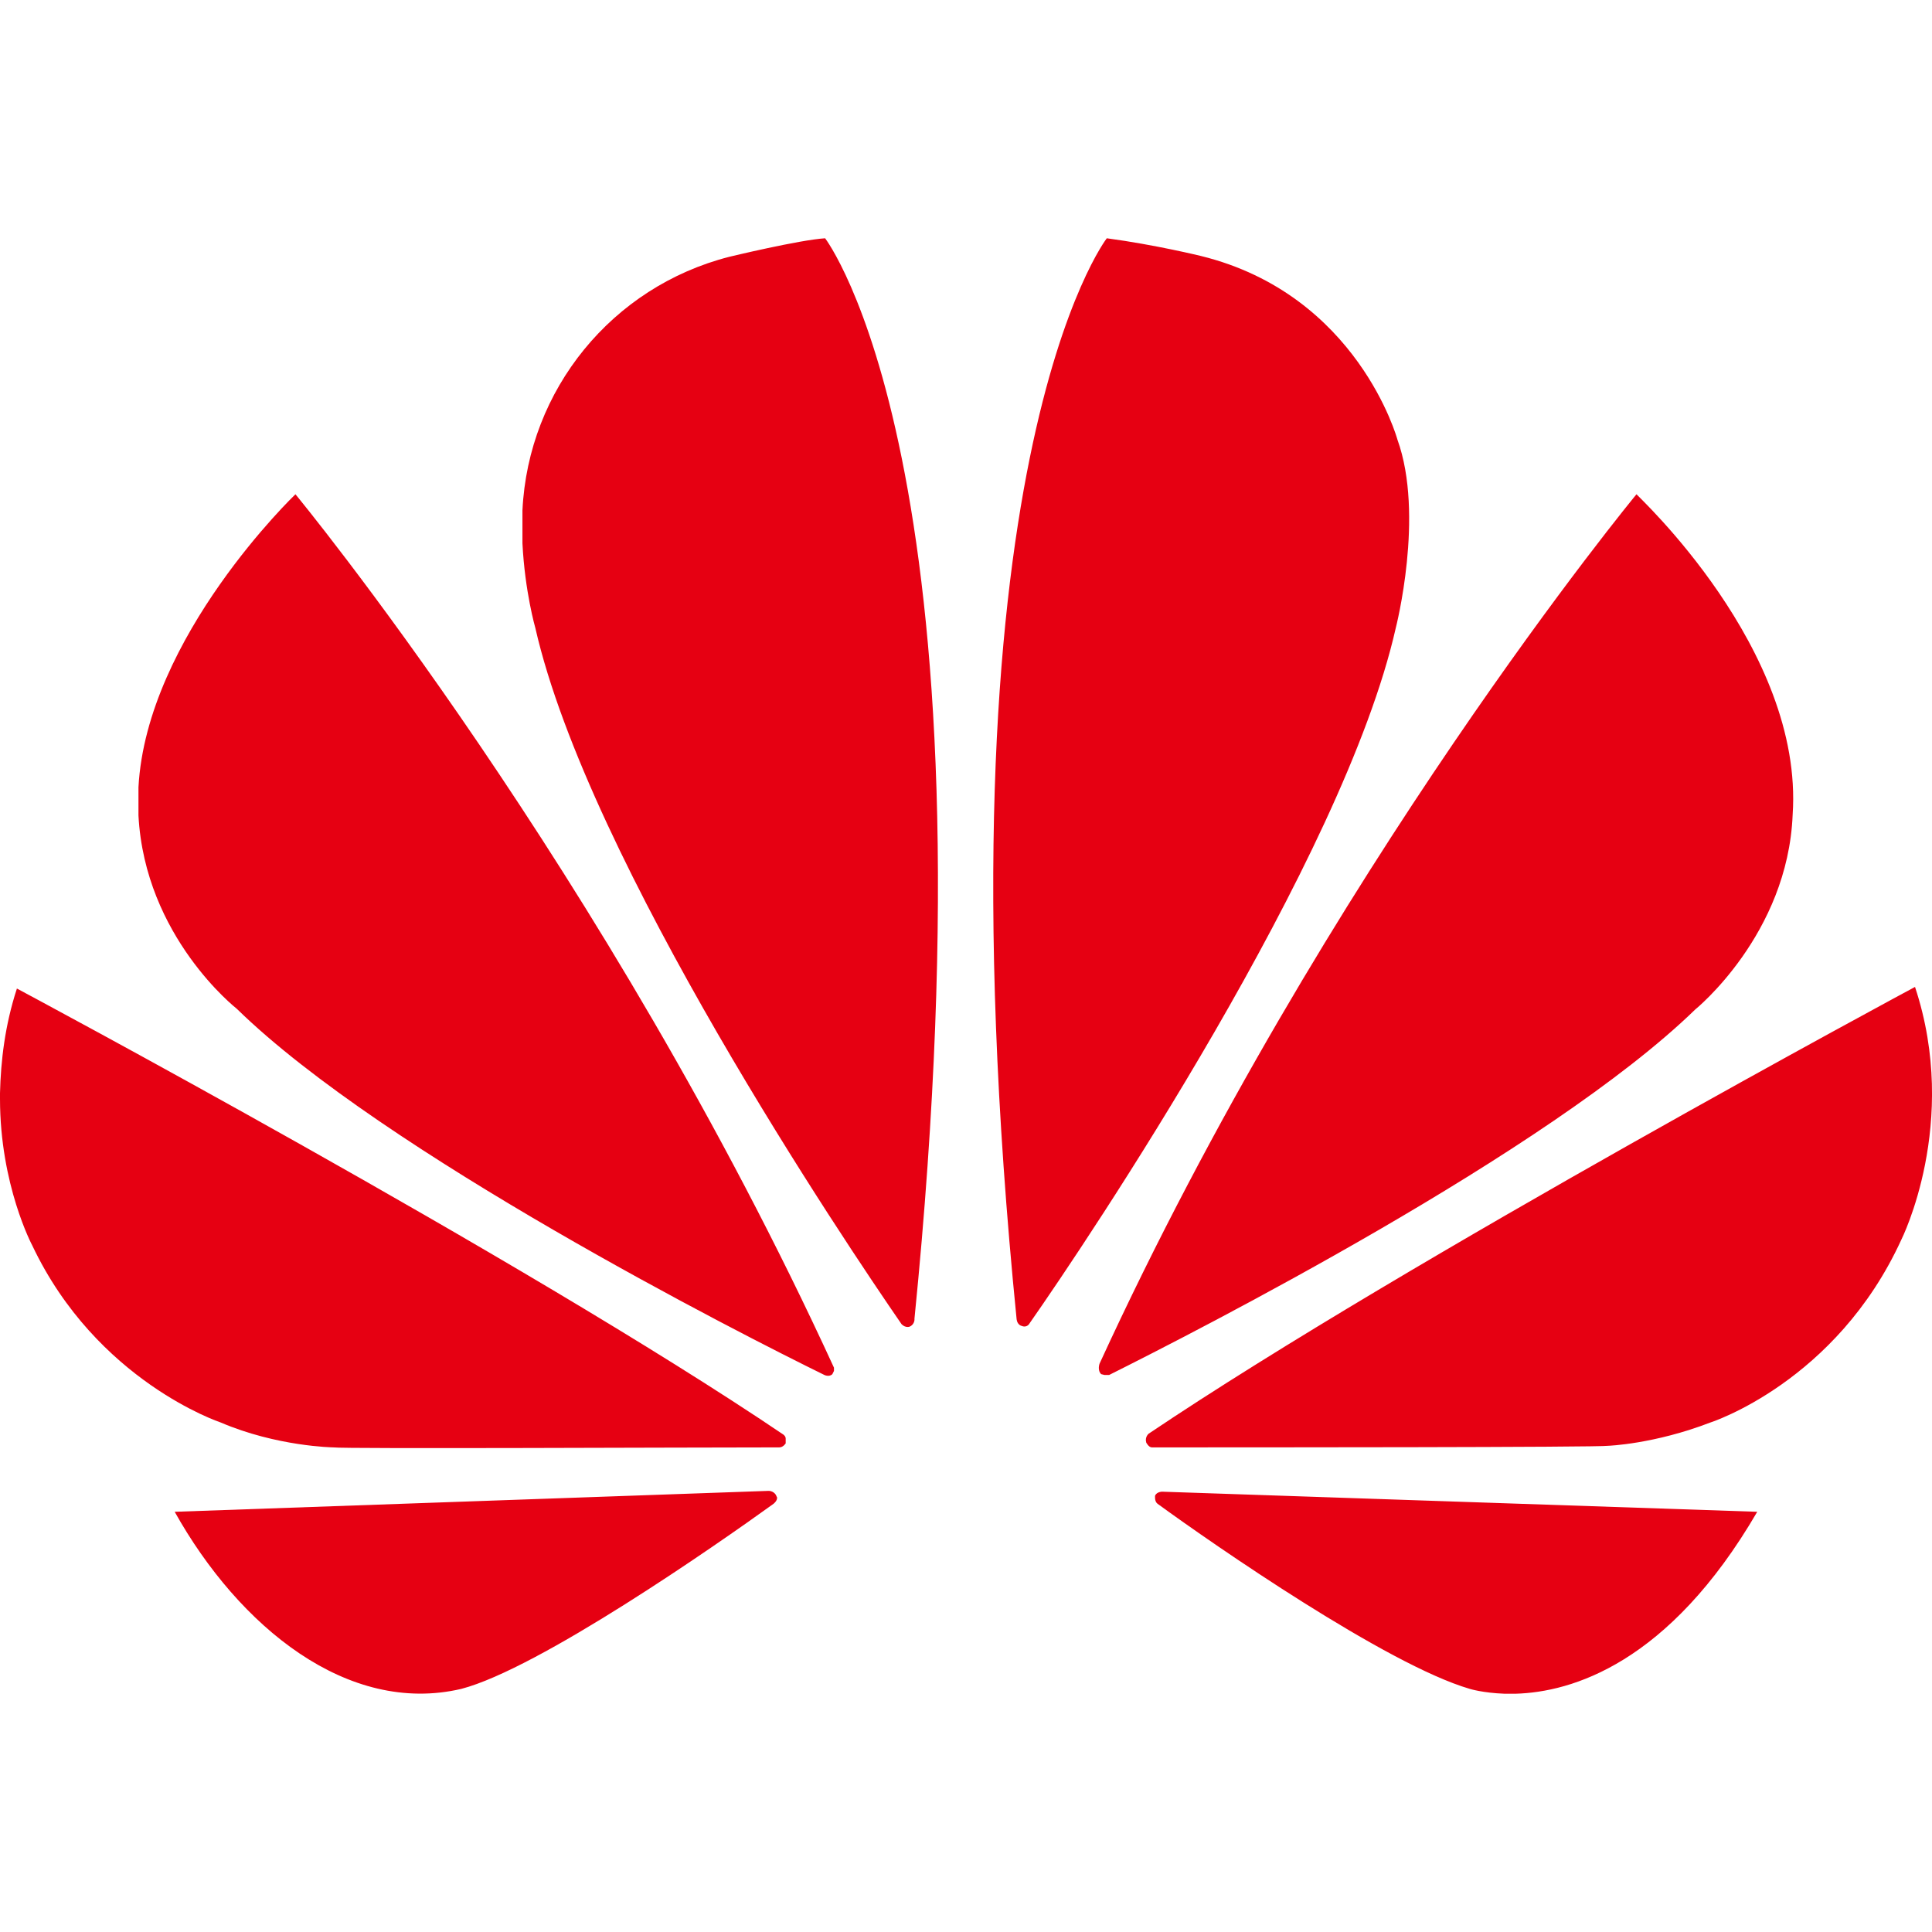
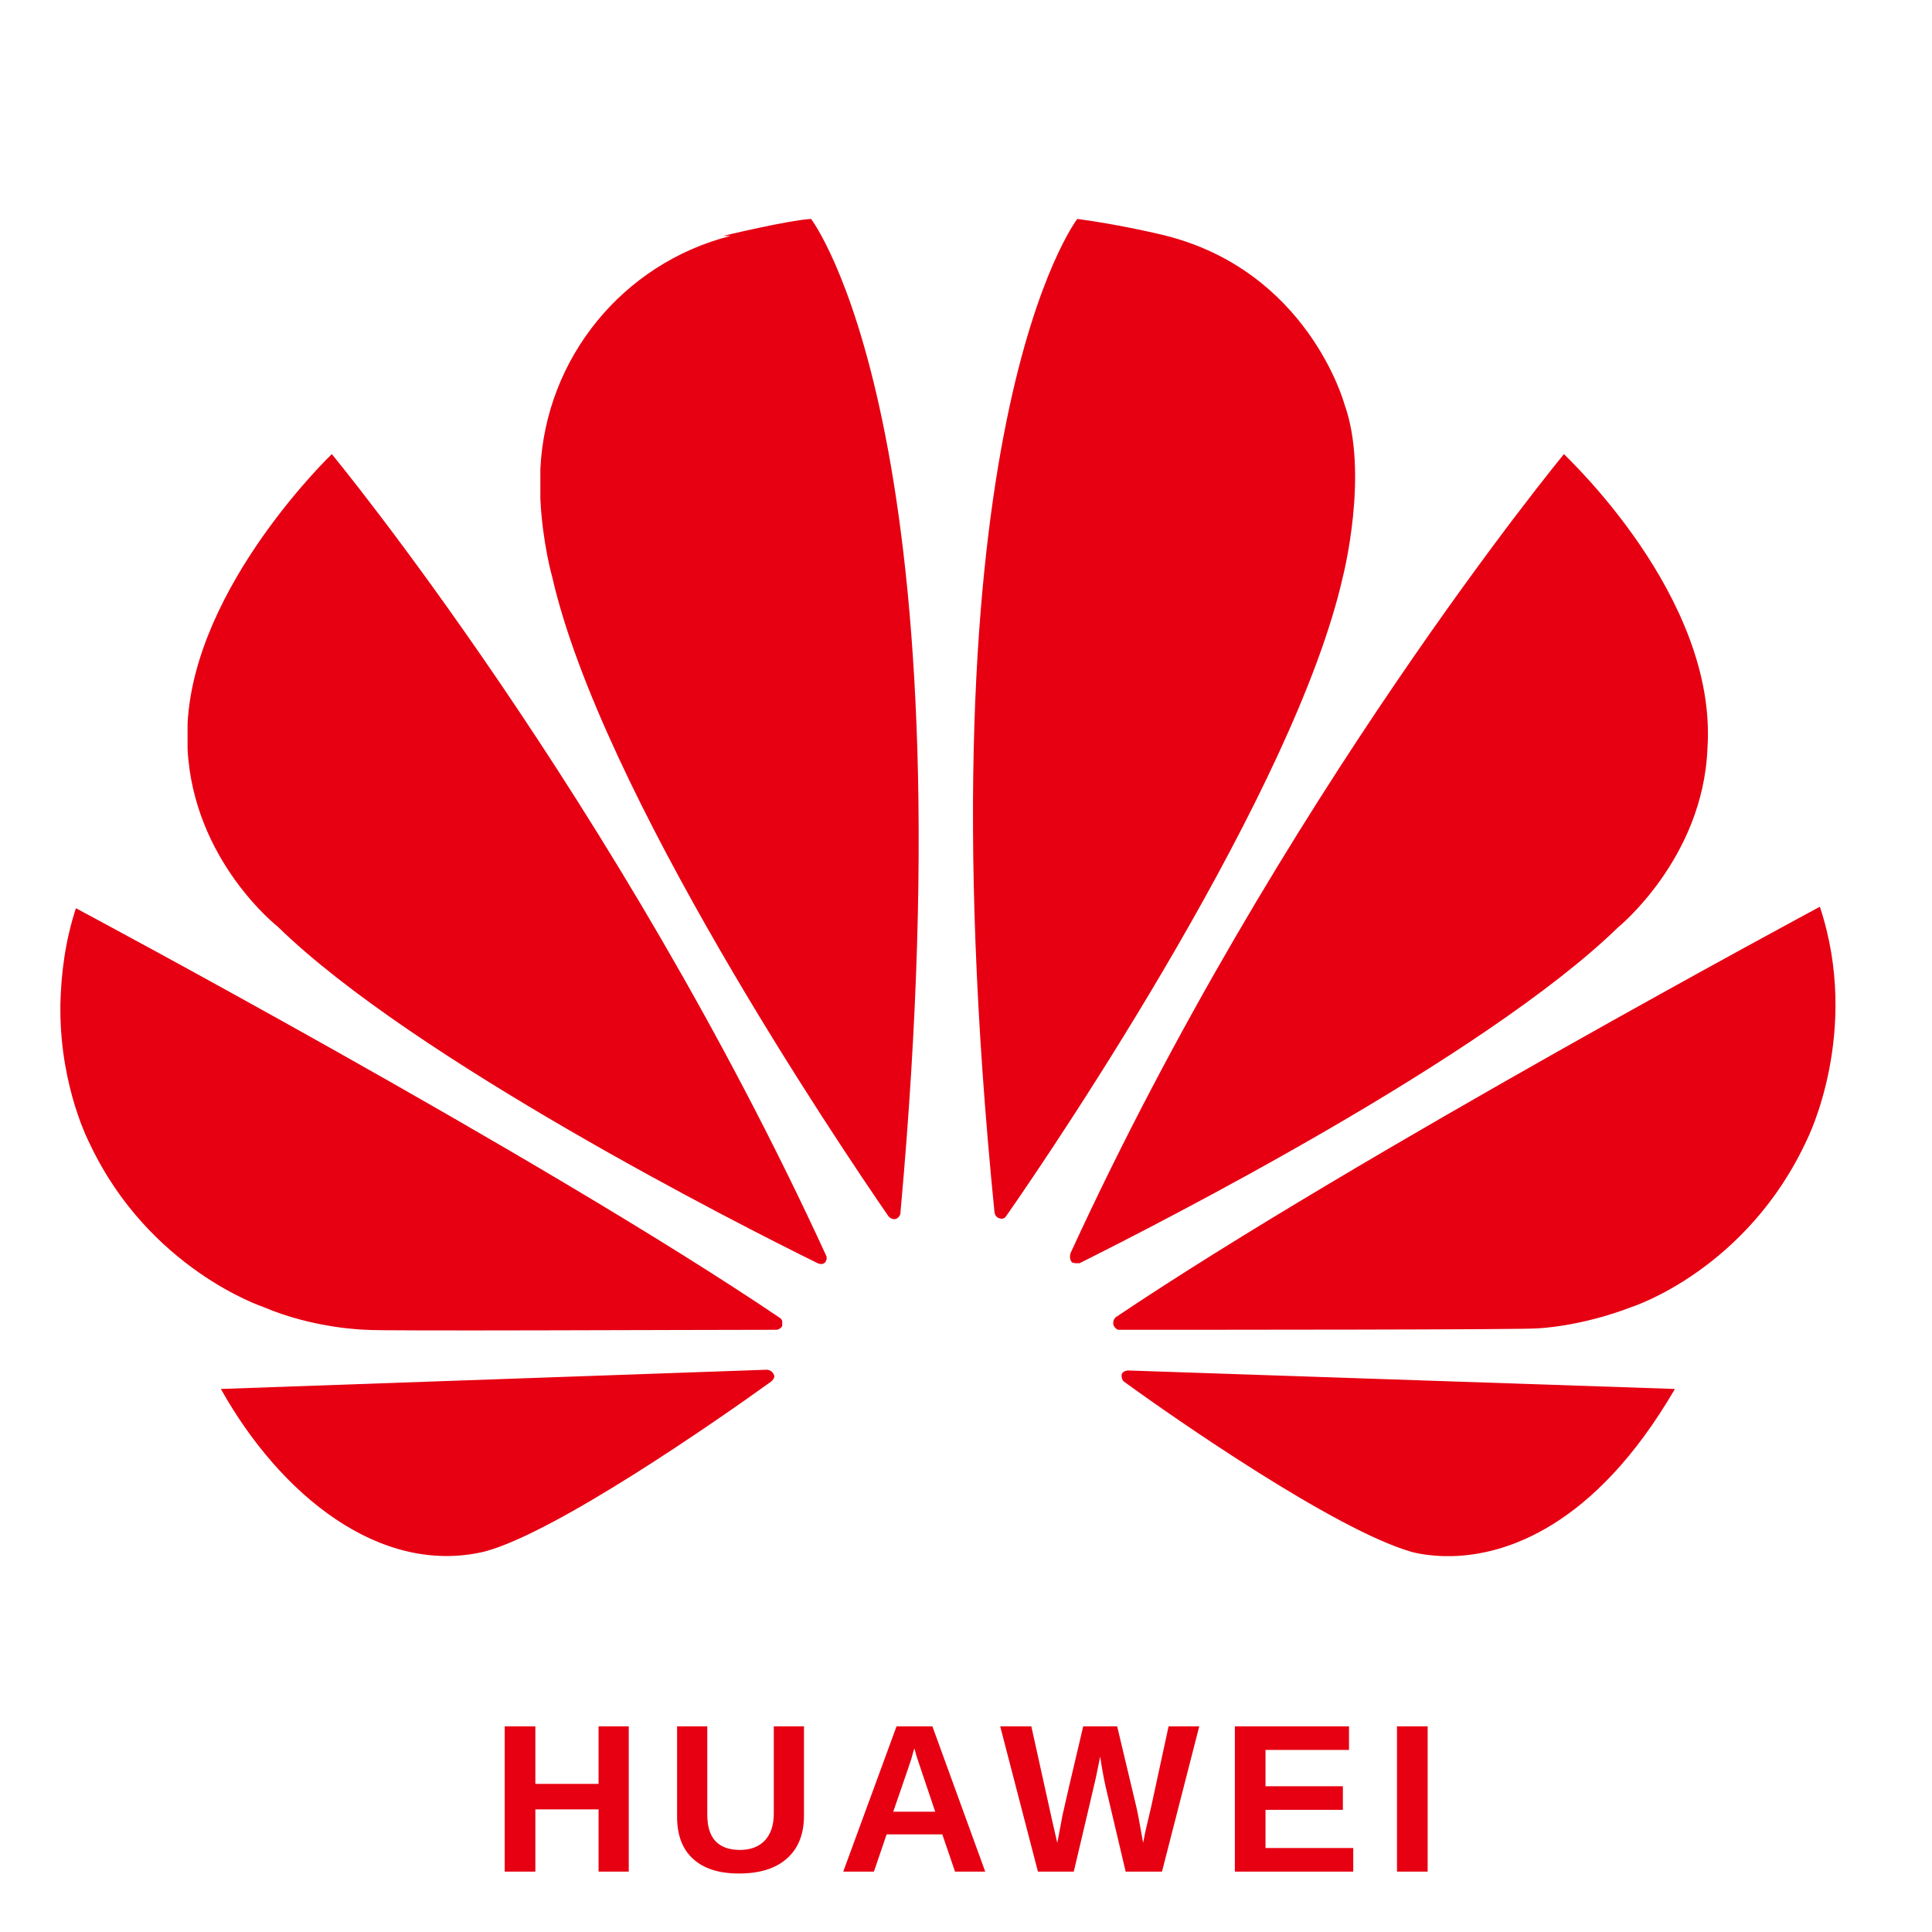
- <svg xmlns="http://www.w3.org/2000/svg" fill="#E60012" role="img" viewBox="0 0 24 24">
-   <path d="M3.67 6.14S1.82 7.91 1.72 9.78v.35c.08 1.51 1.22 2.4 1.22 2.4 1.83 1.79 6.26 4.04 7.3 4.55 0 0 .06.03.1-.01l.02-.04v-.04C7.52 10.8 3.67 6.14 3.67 6.14zM9.65 18.6c-.02-.08-.1-.08-.1-.08l-7.38.26c.8 1.43 2.15 2.53 3.56 2.2.96-.25 3.16-1.78 3.88-2.3.06-.05.04-.09.04-.09zm.08-.78C6.49 15.63.21 12.28.21 12.28c-.15.46-.2.9-.21 1.3v.07c0 1.07.4 1.82.4 1.82.8 1.69 2.34 2.2 2.34 2.2.7.3 1.4.31 1.4.31.12.02 4.4 0 5.54 0 .05 0 .08-.05.08-.05v-.06c0-.03-.03-.05-.03-.05zM9.06 3.19a3.42 3.42 0 00-2.57 3.15v.41c.03.6.16 1.05.16 1.05.66 2.9 3.86 7.65 4.55 8.65.05.05.1.03.1.03a.1.1 0 00.06-.1c1.06-10.6-1.11-13.42-1.11-13.42-.32.02-1.19.23-1.19.23zm8.299 2.27s-.49-1.8-2.44-2.28c0 0-.57-.14-1.17-.22 0 0-2.18 2.81-1.12 13.43.01.07.06.08.06.08.07.03.1-.03.1-.03.72-1.03 3.9-5.76 4.55-8.64 0 0 .36-1.4.02-2.34zm-2.92 13.07s-.07 0-.09.05c0 0-.01.07.03.1.7.51 2.85 2 3.88 2.3 0 0 .16.05.43.06h.14c.69-.02 1.9-.37 3-2.26l-7.4-.25zm7.83-8.41c.14-2.06-1.94-3.97-1.94-3.98 0 0-3.85 4.66-6.67 10.8 0 0-.03.08.02.13l.04.01h.06c1.06-.53 5.46-2.77 7.28-4.54 0 0 1.15-.93 1.21-2.42zm1.52 2.14s-6.28 3.37-9.52 5.55c0 0-.05.04-.03.11 0 0 .03.06.07.06 1.16 0 5.56 0 5.67-.02 0 0 .57-.02 1.27-.29 0 0 1.56-.5 2.37-2.27 0 0 .73-1.45.17-3.14z" />
+ <svg xmlns="http://www.w3.org/2000/svg" viewBox="0 0 64 64" role="img" aria-labelledby="title">
+   <g fill="#E60012" transform="translate(2 0) scale(2.45)">
+     <path d="M3.67 6.14S1.82 7.91 1.72 9.78v.35c.08 1.51 1.22 2.4 1.22 2.4 1.83 1.79 6.26 4.04 7.3 4.55 0 0 .06.03.1-.01l.02-.04v-.04C7.52 10.8 3.67 6.14 3.67 6.14zM9.65 18.6c-.02-.08-.1-.08-.1-.08l-7.38.26c.8 1.43 2.15 2.53 3.56 2.2.96-.25 3.16-1.78 3.88-2.3.06-.05.04-.09.04-.09zm.08-.78C6.49 15.63.21 12.28.21 12.28c-.15.46-.2.9-.21 1.3v.07c0 1.07.4 1.82.4 1.82.8 1.69 2.34 2.2 2.34 2.2.7.3 1.4.31 1.4.31.12.02 4.4 0 5.54 0 .05 0 .08-.05.08-.05v-.06c0-.03-.03-.05-.03-.05zM9.06 3.19a3.42 3.42 0 0 0-2.57 3.15v.41c.03.6.16 1.05.16 1.05.66 2.9 3.86 7.65 4.55 8.65.05.05.1.03.1.03a.1.1 0 0 0 .06-.1C12.32 5.78 10.15 2.96 10.15 2.96c-.32.02-1.19.23-1.19.23zm8.3 2.27s-.49-1.8-2.44-2.28c0 0-.57-.14-1.17-.22 0 0-2.18 2.81-1.12 13.43.01.07.06.08.06.08.07.03.1-.03.1-.03.72-1.03 3.9-5.76 4.55-8.64 0 0 .36-1.4.02-2.34zm-2.92 13.07s-.07 0-.09.05c0 0-.01.07.03.1.7.51 2.85 2 3.88 2.3 0 0 .16.05.43.06h.14c.69-.02 1.9-.37 3-2.26l-7.4-.25zm7.83-8.41c.14-2.06-1.94-3.97-1.94-3.98 0 0-3.85 4.66-6.67 10.8 0 0-.03.08.02.13l.04.01h.06c1.06-.53 5.46-2.77 7.28-4.54 0 0 1.15-.93 1.21-2.42zm1.52 2.14s-6.28 3.37-9.52 5.55c0 0-.05.04-.03.11 0 0 .03.06.07.06 1.16 0 5.56 0 5.67-.02 0 0 .57-.02 1.27-.29 0 0 1.56-.5 2.37-2.27 0 0 .73-1.45.17-3.14z" />
+   </g>
+   <text x="32" y="62" text-anchor="middle" font-family="Arial,Helvetica,sans-serif" font-size="7" font-weight="700" letter-spacing=".7" fill="#E60012">HUAWEI</text>
</svg>
